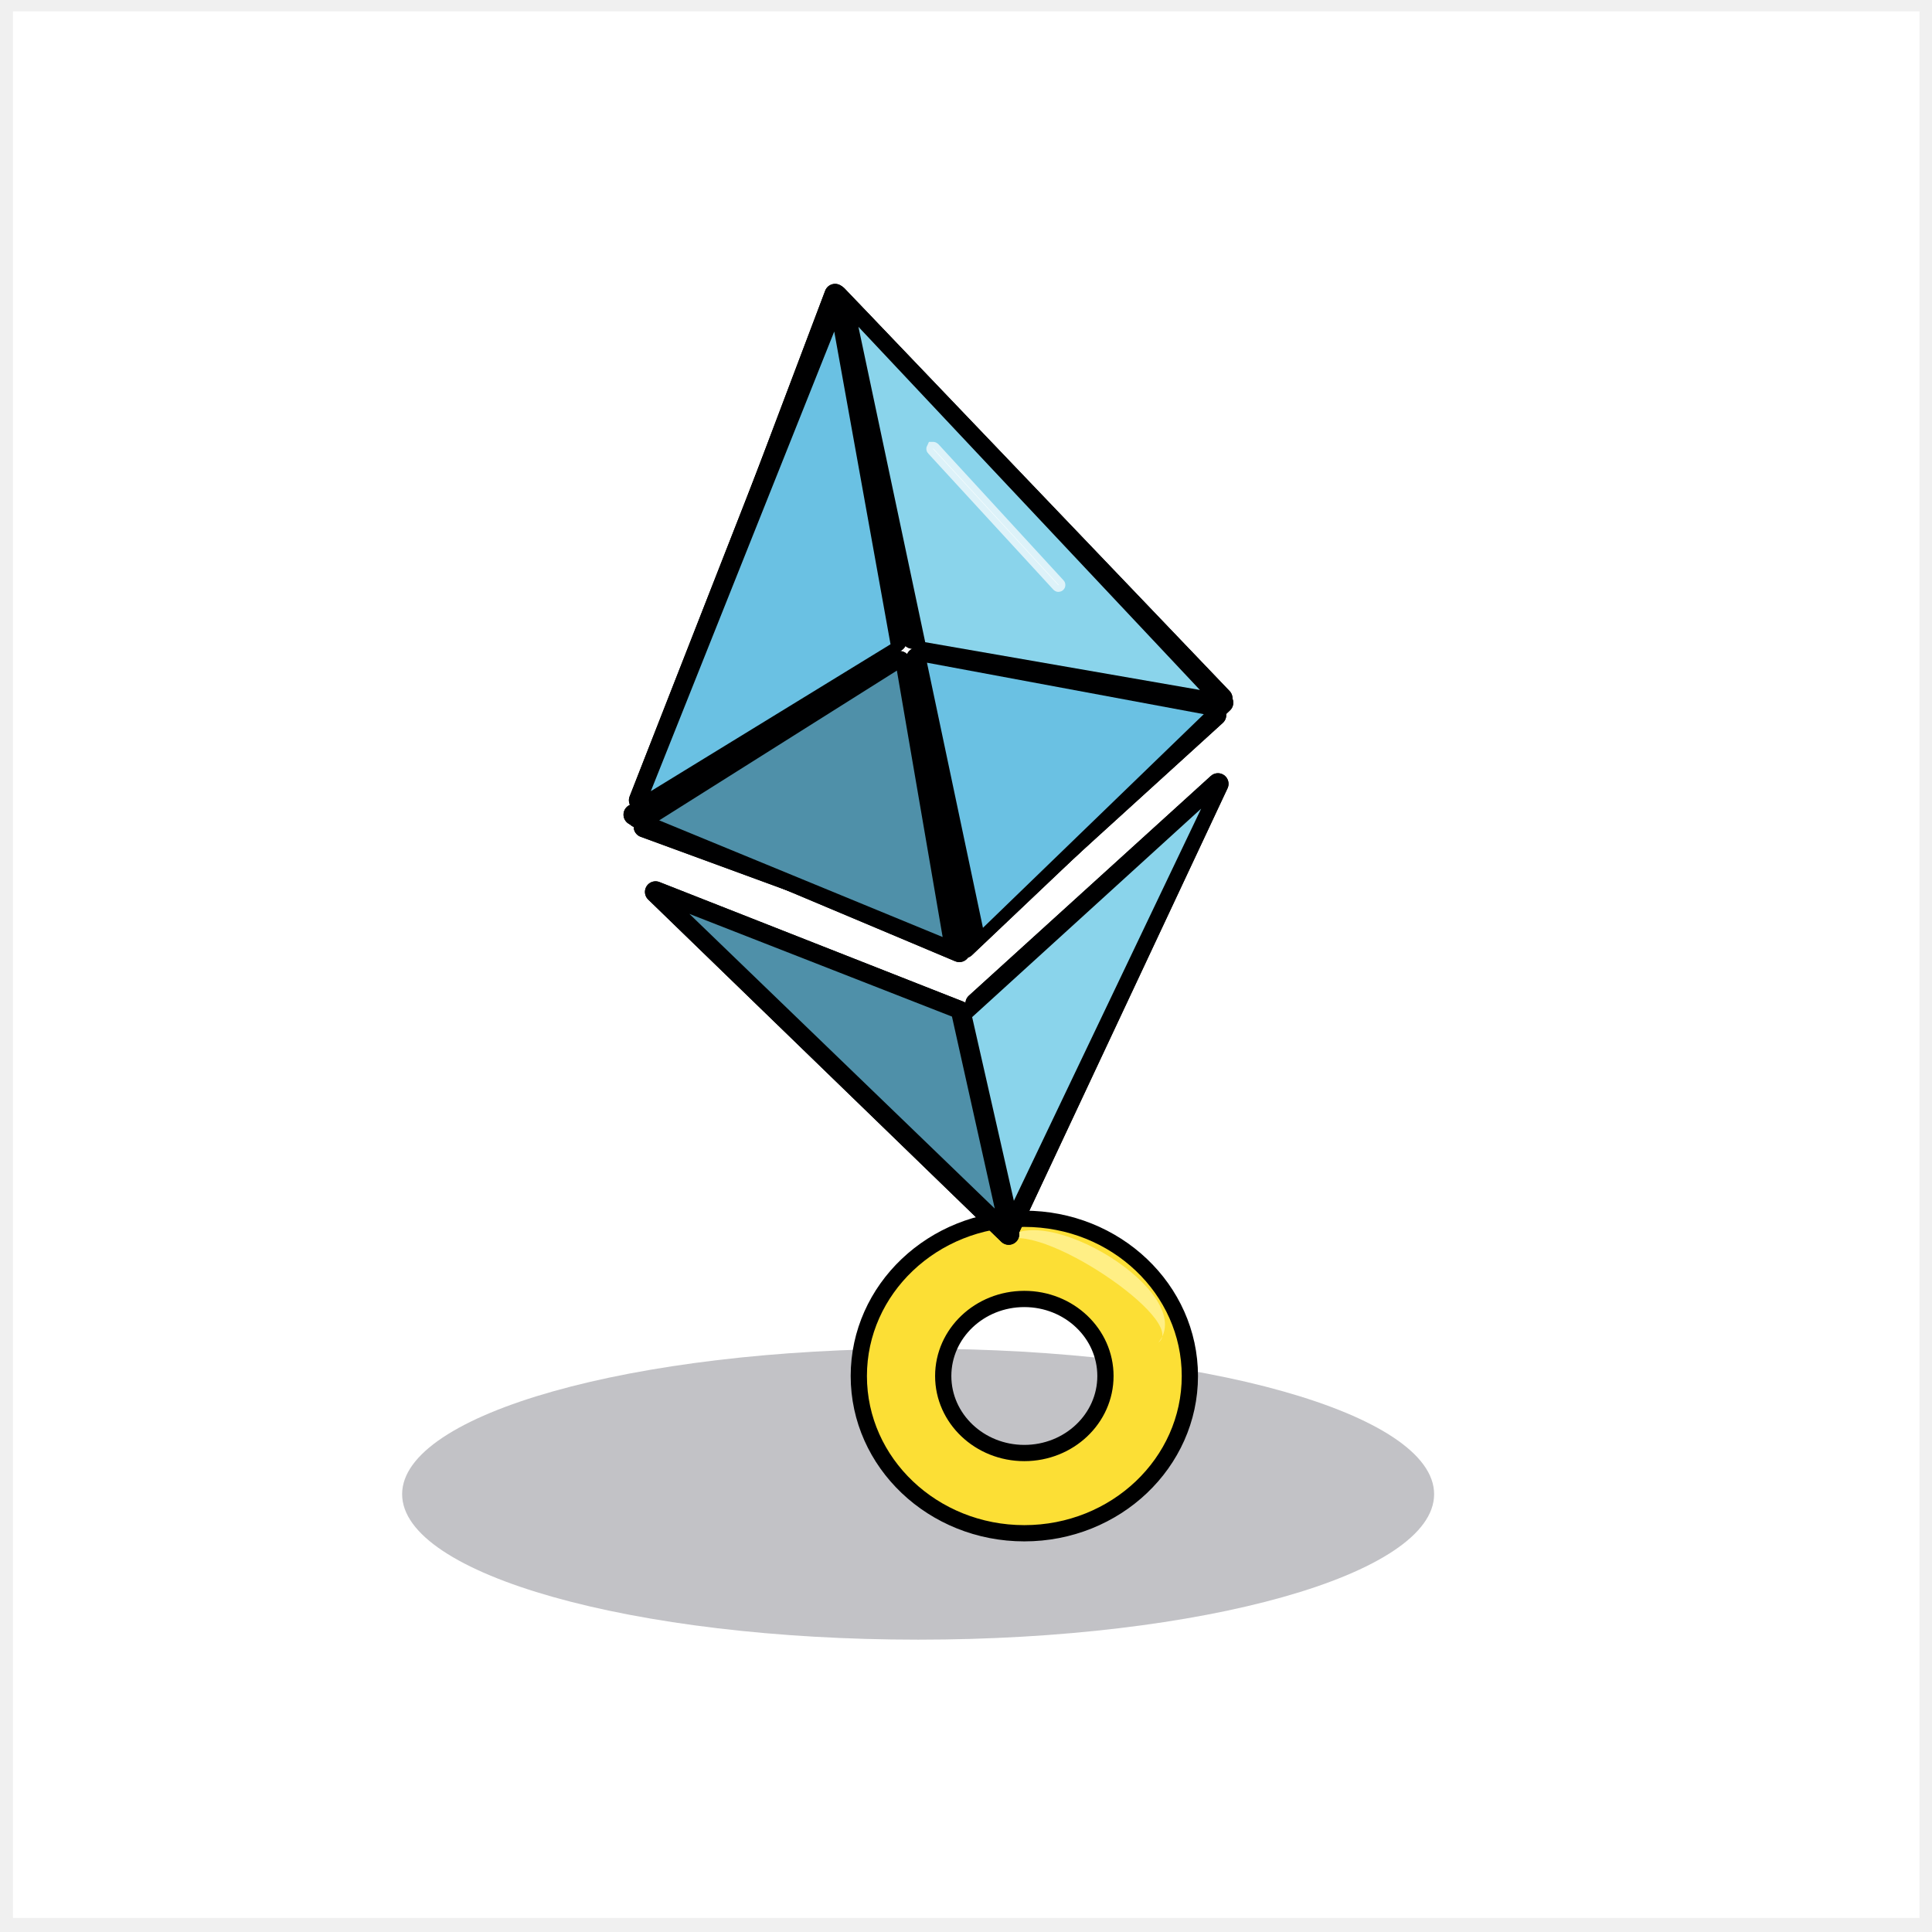
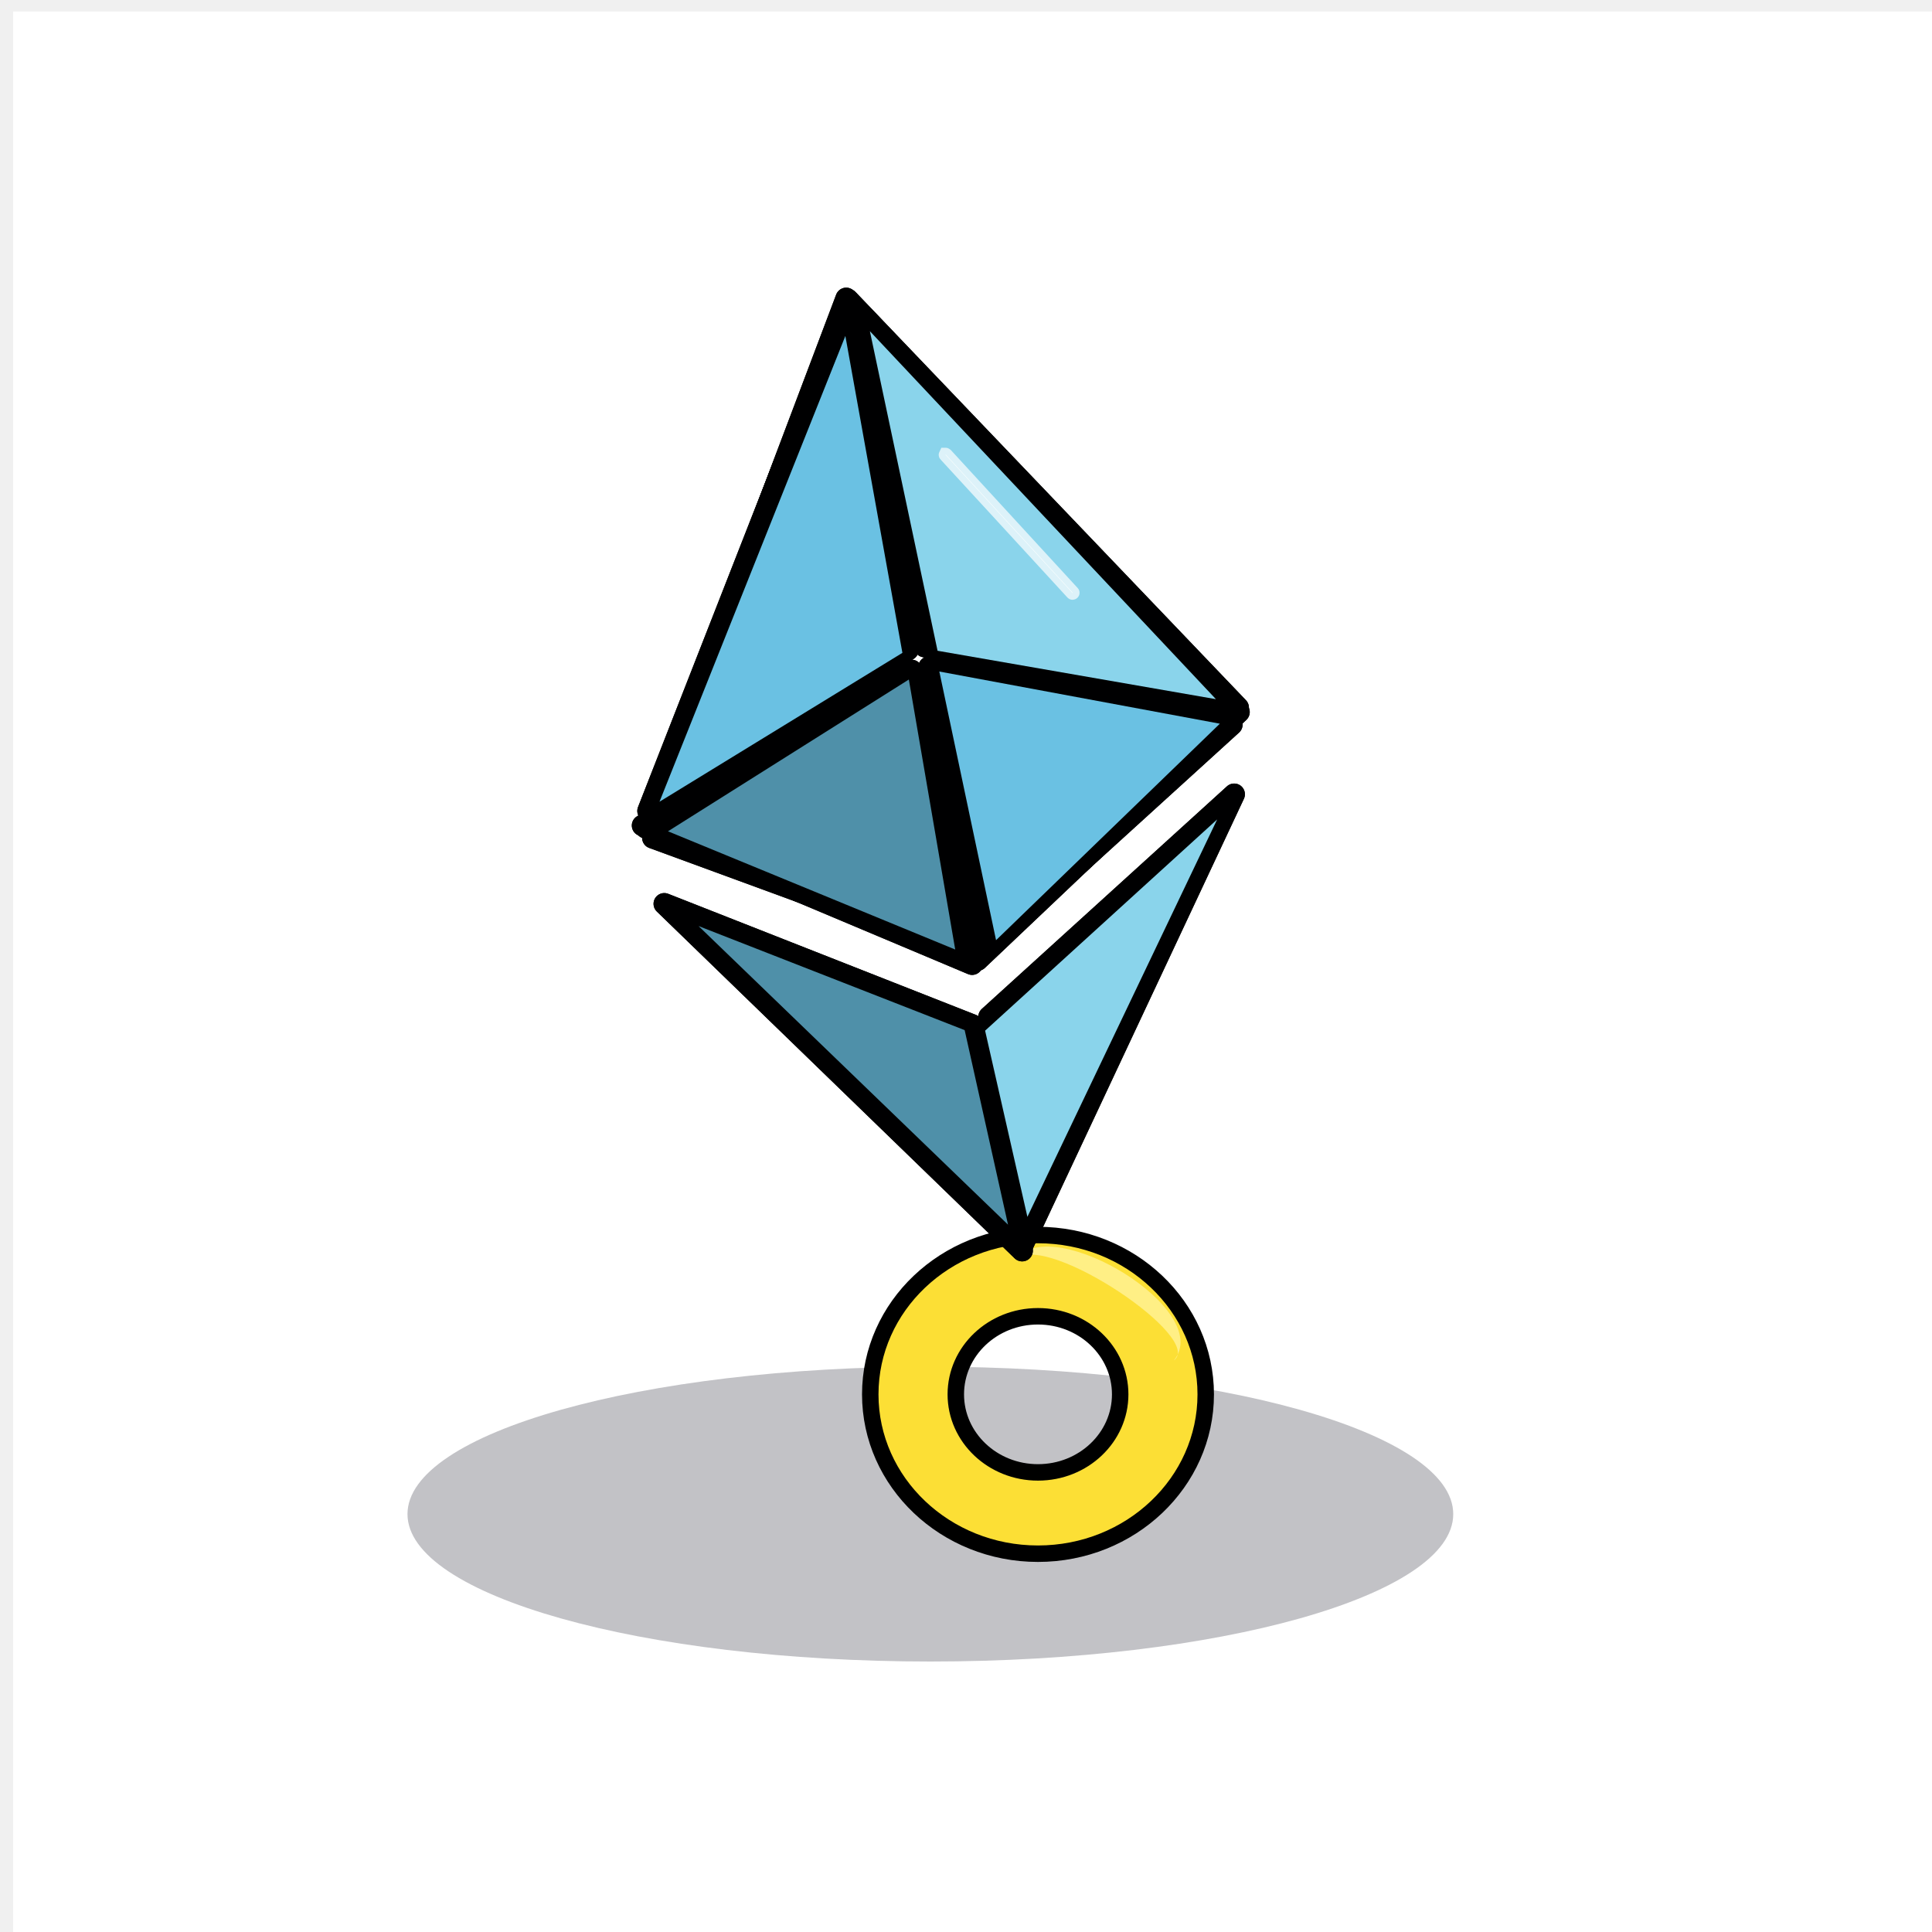
- <svg xmlns="http://www.w3.org/2000/svg" version="1.1" width="364.8" height="364.8">
+ <svg xmlns="http://www.w3.org/2000/svg" version="1.1" width="360" height="360">
  <g id="dp_dp001" transform="matrix(1,0,0,1,-7673.96,-2505.37)">
    <path id="dp_path002" fill="white" fill-rule="evenodd" d="M 7676.41,2507.51 L 8036.41,2507.51 L 8036.41,2867.51 L 7676.41,2867.51 Z " />
    <path id="dp_path003" fill="#31323d" fill-rule="evenodd" fill-opacity="0.294" d="M 7847.32,2760.03 C 7901.13,2760.03 7944.75,2772.33 7944.75,2787.5 C 7944.75,2802.67 7901.13,2814.97 7847.32,2814.97 C 7793.51,2814.97 7749.89,2802.67 7749.89,2787.5 C 7749.89,2772.33 7793.51,2760.03 7847.32,2760.03 Z " />
    <path id="dp_path004" fill="#fcdf35" fill-rule="evenodd" stroke="black" stroke-width="3.067" stroke-linecap="round" d="M 7898.63,2765.19 C 7898.63,2748.79 7884.63,2735.5 7867.37,2735.5 C 7850.12,2735.5 7836.12,2748.79 7836.12,2765.19 C 7836.12,2781.58 7850.12,2794.88 7867.37,2794.88 C 7884.63,2794.88 7898.63,2781.58 7898.63,2765.19 Z M 7882.69,2765.19 C 7882.69,2757.15 7875.83,2750.64 7867.37,2750.64 C 7858.92,2750.64 7852.06,2757.15 7852.06,2765.19 C 7852.06,2773.22 7858.92,2779.73 7867.37,2779.73 C 7875.83,2779.73 7882.69,2773.22 7882.69,2765.19 Z " />
    <path id="dp_path005" fill="#ffef85" fill-rule="evenodd" d="M 7863.46,2739.84 C 7870.31,2731.38 7900.36,2749.55 7892.69,2758.86 C 7898.43,2754.75 7869.5,2735.25 7863.46,2739.84 Z " />
    <path id="dp_path006" fill="none" fill-rule="evenodd" stroke="#000001" stroke-width="4" stroke-linejoin="round" stroke-linecap="round" d="M 7830.56,2564.95 L 7841.78,2627.31 L 7794.71,2656.48 Z " />
    <path id="dp_path007" fill="none" fill-rule="evenodd" stroke="#000001" stroke-width="4" stroke-linejoin="round" stroke-linecap="round" d="M 7795.61,2661.49 L 7842.18,2629.54 L 7853.47,2682.7 Z " />
    <path id="dp_path008" fill="none" fill-rule="evenodd" stroke="#000001" stroke-width="4" stroke-linejoin="round" stroke-linecap="round" d="M 7831.64,2560.97 L 7843.14,2626.45 L 7794.34,2659.64 Z " />
    <path id="dp_path009" fill="none" fill-rule="evenodd" stroke="#000001" stroke-width="4" stroke-linejoin="round" stroke-linecap="round" d="M 7793.69,2659.19 L 7843.83,2630.3 L 7855.1,2685.03 Z " />
    <path id="dp_path010" fill="none" fill-rule="evenodd" stroke="#000001" stroke-width="4" stroke-linejoin="round" stroke-linecap="round" d="M 7834.73,2564.15 L 7847.85,2626.14 L 7902.44,2635.41 Z " />
    <path id="dp_path011" fill="none" fill-rule="evenodd" stroke="#000001" stroke-width="4" stroke-linejoin="round" stroke-linecap="round" d="M 7903.5,2640.39 L 7848.32,2628.36 L 7857.91,2681.85 Z " />
    <path id="dp_path012" fill="none" fill-rule="evenodd" stroke="#000001" stroke-width="4" stroke-linejoin="round" stroke-linecap="round" d="M 7831.97,2561.2 L 7846.26,2625.86 L 7904.68,2637.23 Z " />
    <path id="dp_path013" fill="none" fill-rule="evenodd" stroke="#000001" stroke-width="4" stroke-linejoin="round" stroke-linecap="round" d="M 7904.83,2638.05 L 7847.07,2629.68 L 7856.1,2684.28 Z " />
    <path id="dp_path014" fill="none" fill-rule="evenodd" stroke="#000001" stroke-width="4" stroke-linejoin="round" stroke-linecap="round" d="M 7864.42,2738.41 L 7855.15,2696.37 L 7797.74,2673.78 Z " />
    <path id="dp_path015" fill="none" fill-rule="evenodd" stroke="#000001" stroke-width="4" stroke-linejoin="round" stroke-linecap="round" d="M 7864.49,2737.44 L 7858.25,2694.85 L 7903.93,2653.37 Z " />
    <path id="dp_path016" fill="#6ac1e3" fill-rule="evenodd" d="M 7831.48,2567.97 L 7842.11,2627.02 L 7796.85,2654.76 Z " />
    <path id="dp_path017" fill="#4f90a9" fill-rule="evenodd" d="M 7798.43,2660.27 L 7843.31,2631.99 L 7851.95,2682.3 Z " />
    <path id="dp_path018" fill="#8ad4eb" fill-rule="evenodd" d="M 7836.05,2567.08 L 7848.66,2626.63 L 7900.53,2635.65 Z " />
    <path id="dp_path019" fill="#6ac1e3" fill-rule="evenodd" d="M 7901.26,2640.22 L 7848.99,2630.5 L 7859.56,2680.56 Z " />
    <path id="dp_path020" fill="#8ad4eb" fill-rule="evenodd" d="M 7865.4,2732.11 L 7857.52,2697.42 L 7900.76,2658.06 Z " />
    <path id="dp_path021" fill="#4f90a9" fill-rule="evenodd" d="M 7861.79,2733.57 L 7853.71,2697.32 L 7804.13,2677.93 Z " />
    <path id="dp_path022" fill="white" fill-rule="evenodd" stroke="white" stroke-opacity="0.706" stroke-width="2.533" stroke-linecap="round" d="M 7850.14,2590.12 C 7850.13,2590.11 7850.13,2590.09 7850.14,2590.07 L 7850.15,2590.07 C 7850.16,2590.06 7850.18,2590.06 7850.19,2590.07 L 7873.85,2615.81 C 7873.86,2615.82 7873.86,2615.84 7873.84,2615.85 L 7873.84,2615.85 C 7873.83,2615.87 7873.81,2615.87 7873.79,2615.85 Z " />
    <path id="dp_path023" fill="none" fill-rule="evenodd" stroke="#000001" stroke-width="4" stroke-linejoin="round" stroke-linecap="round" d="M 7830.56,2564.95 L 7841.78,2627.31 L 7794.71,2656.48 Z " />
    <path id="dp_path024" fill="none" fill-rule="evenodd" stroke="#000001" stroke-width="4" stroke-linejoin="round" stroke-linecap="round" d="M 7795.61,2661.49 L 7842.18,2629.54 L 7853.47,2682.7 Z " />
    <path id="dp_path025" fill="none" fill-rule="evenodd" stroke="#000001" stroke-width="4" stroke-linejoin="round" stroke-linecap="round" d="M 7831.64,2560.97 L 7843.14,2626.45 L 7794.34,2659.64 Z " />
    <path id="dp_path026" fill="none" fill-rule="evenodd" stroke="#000001" stroke-width="4" stroke-linejoin="round" stroke-linecap="round" d="M 7793.69,2659.19 L 7843.83,2630.3 L 7855.1,2685.03 Z " />
    <path id="dp_path027" fill="none" fill-rule="evenodd" stroke="#000001" stroke-width="4" stroke-linejoin="round" stroke-linecap="round" d="M 7834.73,2564.15 L 7847.85,2626.14 L 7902.44,2635.41 Z " />
    <path id="dp_path028" fill="none" fill-rule="evenodd" stroke="#000001" stroke-width="4" stroke-linejoin="round" stroke-linecap="round" d="M 7903.5,2640.39 L 7848.32,2628.36 L 7857.91,2681.85 Z " />
    <path id="dp_path029" fill="none" fill-rule="evenodd" stroke="#000001" stroke-width="4" stroke-linejoin="round" stroke-linecap="round" d="M 7831.97,2561.2 L 7846.26,2625.86 L 7904.68,2637.23 Z " />
    <path id="dp_path030" fill="none" fill-rule="evenodd" stroke="#000001" stroke-width="4" stroke-linejoin="round" stroke-linecap="round" d="M 7904.83,2638.05 L 7847.07,2629.68 L 7856.1,2684.28 Z " />
    <path id="dp_path031" fill="none" fill-rule="evenodd" stroke="#000001" stroke-width="4" stroke-linejoin="round" stroke-linecap="round" d="M 7864.42,2738.41 L 7855.15,2696.37 L 7797.74,2673.78 Z " />
    <path id="dp_path032" fill="none" fill-rule="evenodd" stroke="#000001" stroke-width="4" stroke-linejoin="round" stroke-linecap="round" d="M 7864.49,2737.44 L 7858.25,2694.85 L 7903.93,2653.37 Z " />
    <path id="dp_path033" fill="#6ac1e3" fill-rule="evenodd" d="M 7831.48,2567.97 L 7842.11,2627.02 L 7796.85,2654.76 Z " />
    <path id="dp_path034" fill="#4f90a9" fill-rule="evenodd" d="M 7798.43,2660.27 L 7843.31,2631.99 L 7851.95,2682.3 Z " />
    <path id="dp_path035" fill="#8ad4eb" fill-rule="evenodd" d="M 7836.05,2567.08 L 7848.66,2626.63 L 7900.53,2635.65 Z " />
    <path id="dp_path036" fill="#6ac1e3" fill-rule="evenodd" d="M 7901.26,2640.22 L 7848.99,2630.5 L 7859.56,2680.56 Z " />
    <path id="dp_path037" fill="#8ad4eb" fill-rule="evenodd" d="M 7865.4,2732.11 L 7857.52,2697.42 L 7900.76,2658.06 Z " />
    <path id="dp_path038" fill="#4f90a9" fill-rule="evenodd" d="M 7861.79,2733.57 L 7853.71,2697.32 L 7804.13,2677.93 Z " />
    <path id="dp_path039" fill="white" fill-rule="evenodd" stroke="white" stroke-opacity="0.706" stroke-width="2.533" stroke-linecap="round" d="M 7850.14,2590.12 C 7850.13,2590.11 7850.13,2590.09 7850.14,2590.07 L 7850.15,2590.07 C 7850.16,2590.06 7850.18,2590.06 7850.19,2590.07 L 7873.85,2615.81 C 7873.86,2615.82 7873.86,2615.84 7873.84,2615.85 L 7873.84,2615.85 C 7873.83,2615.87 7873.81,2615.87 7873.79,2615.85 Z " />
  </g>
</svg>
